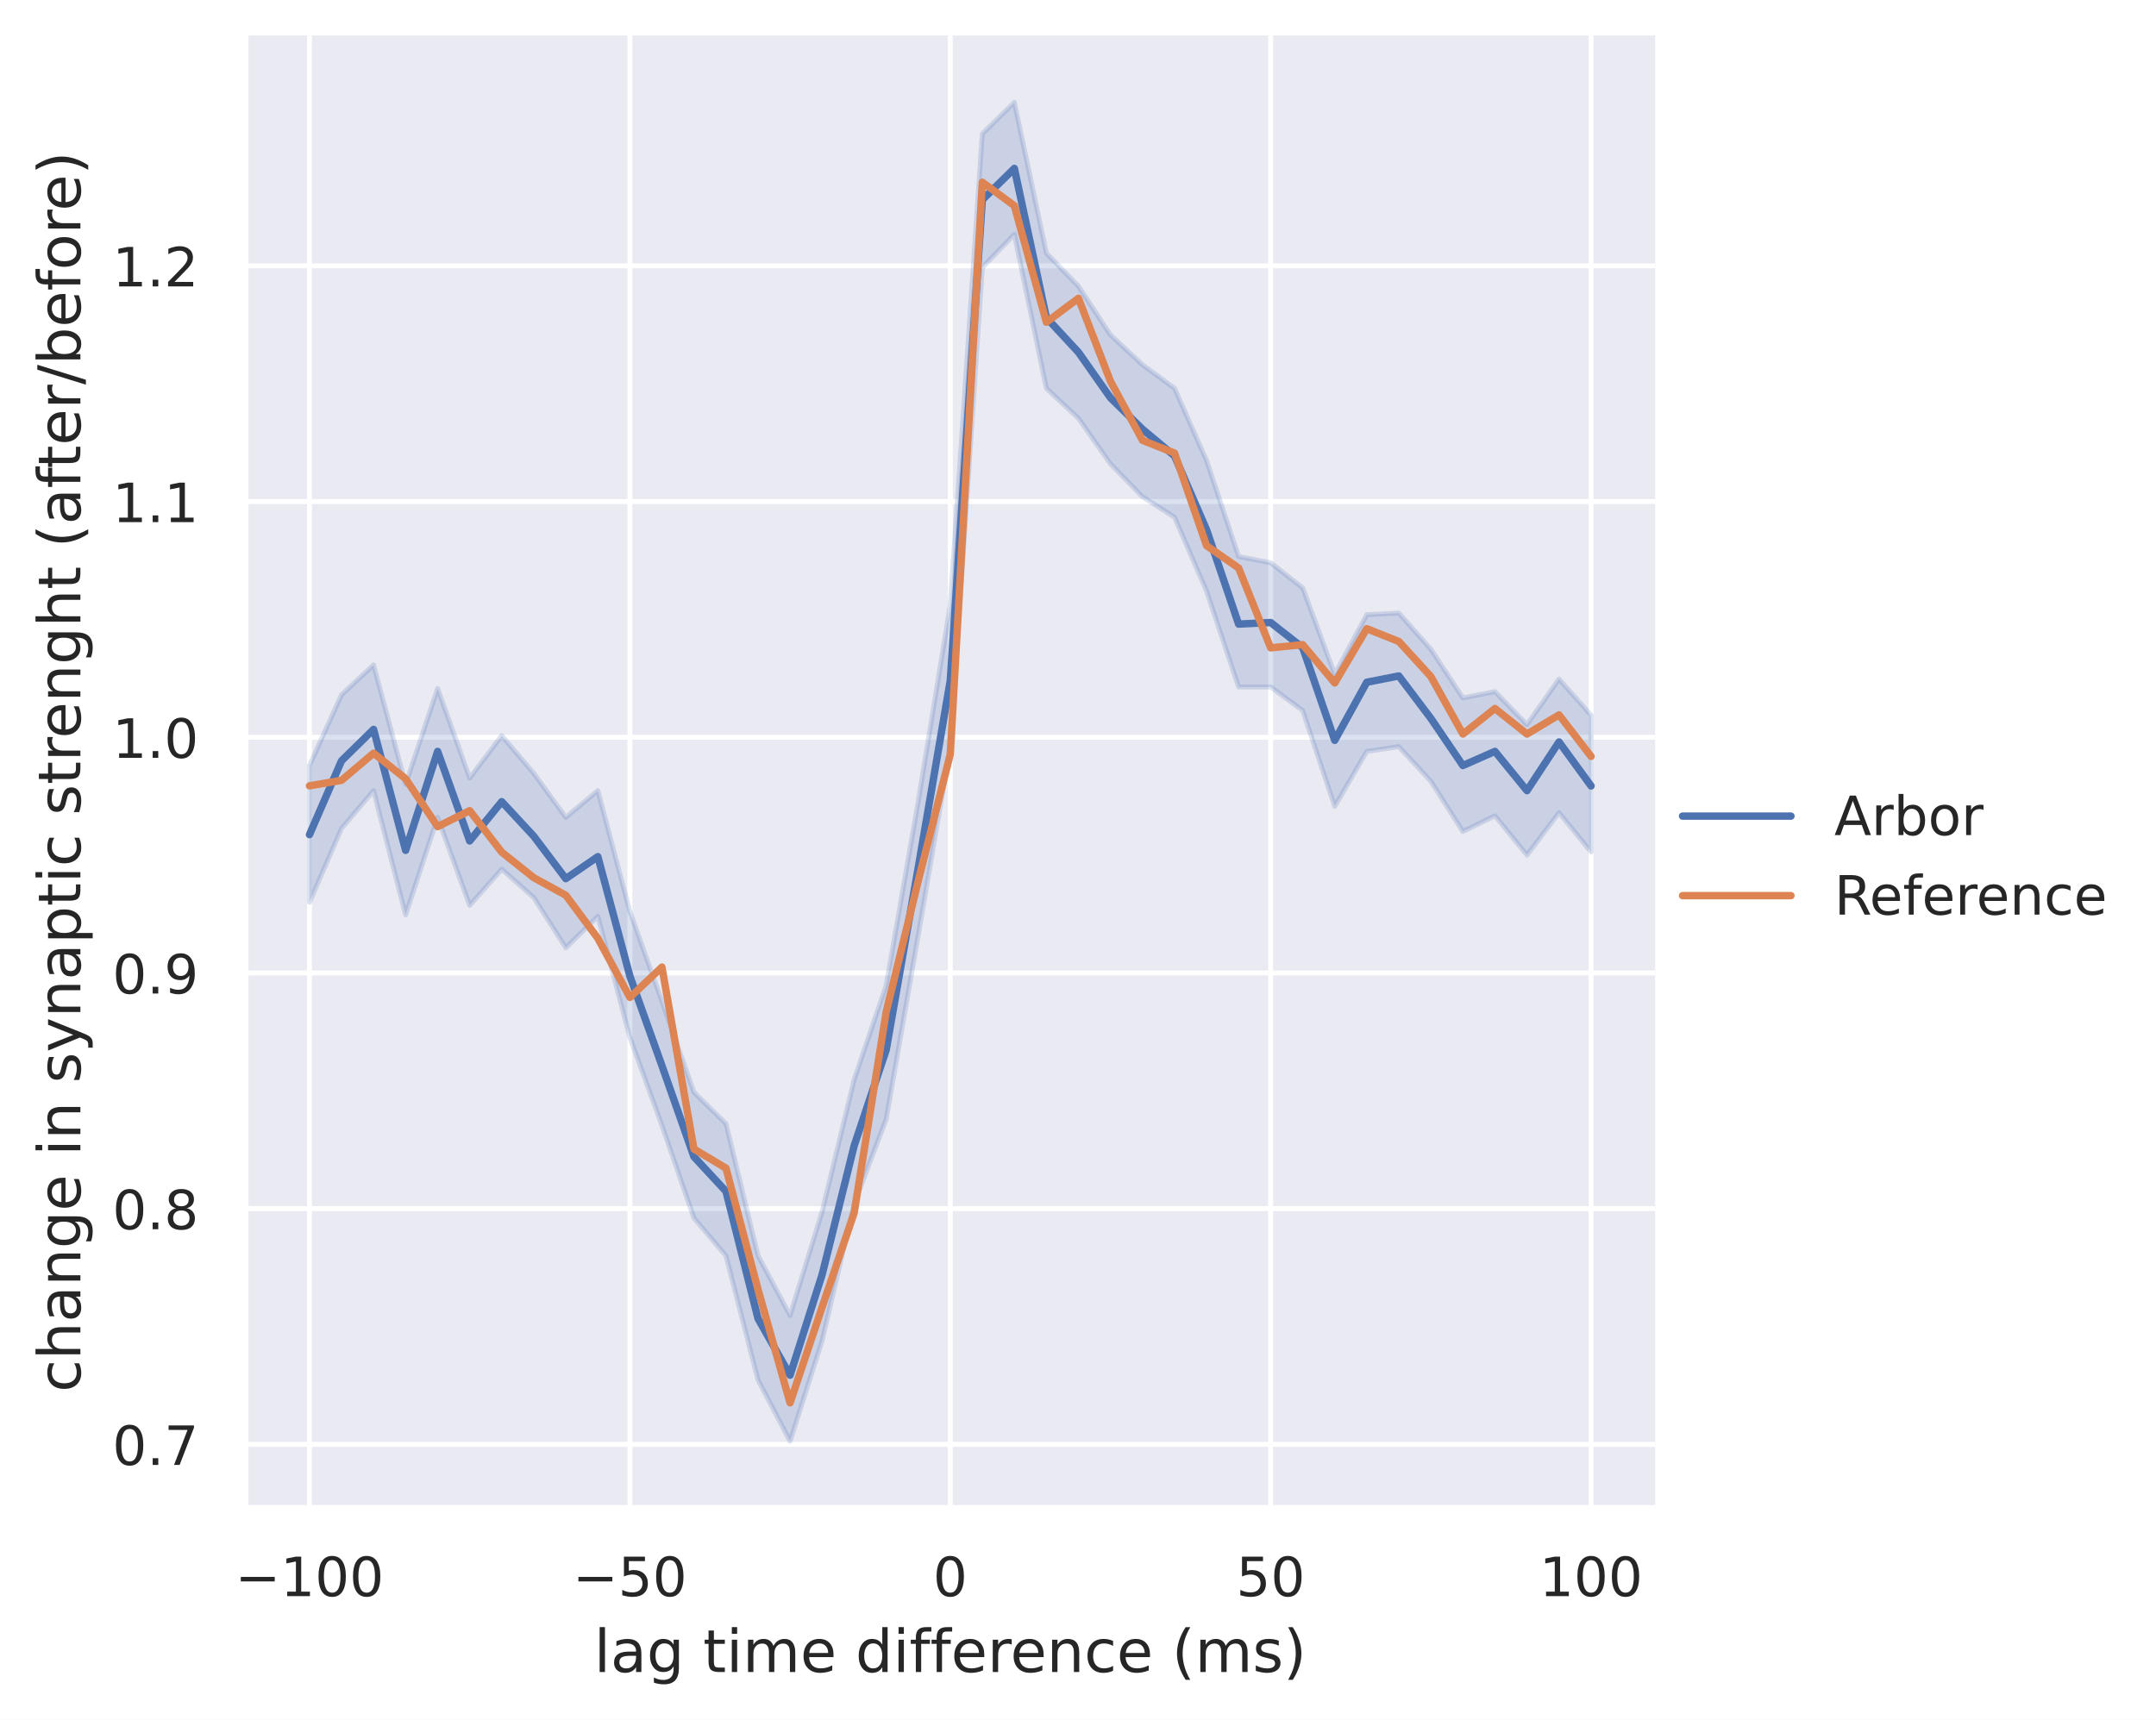
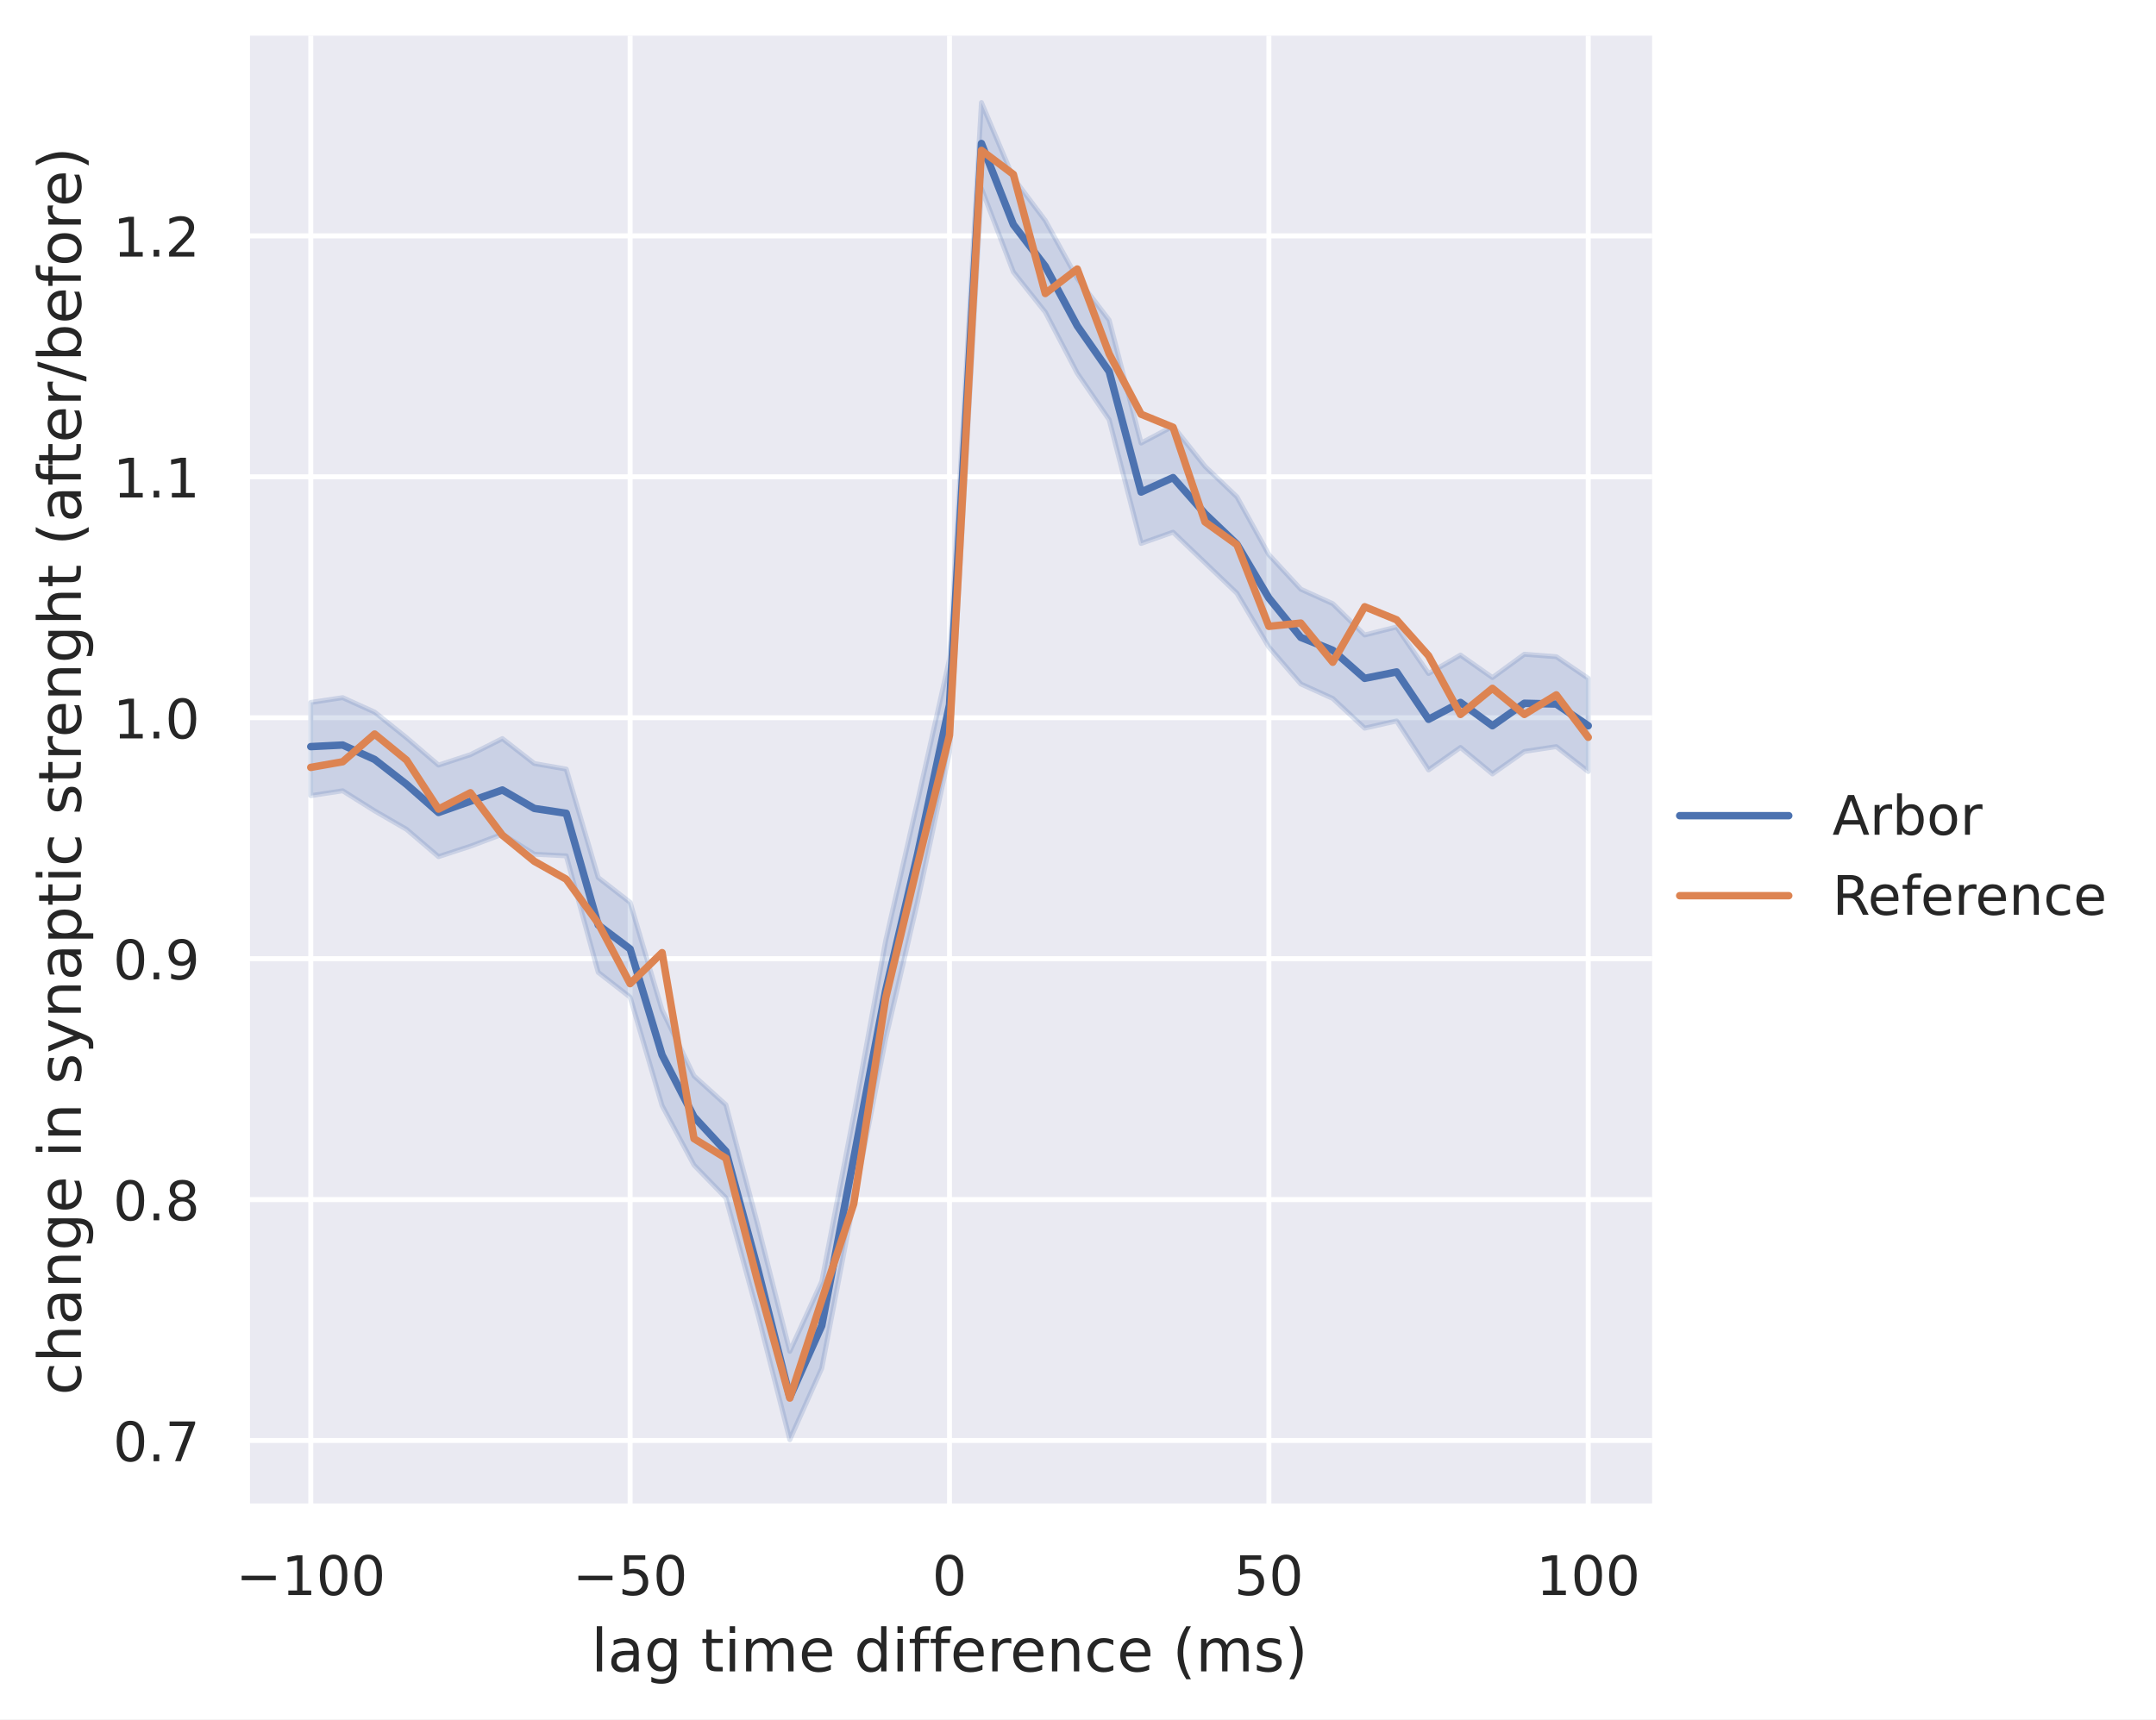
- <svg xmlns="http://www.w3.org/2000/svg" xmlns:xlink="http://www.w3.org/1999/xlink" width="437.573pt" height="349.14pt" viewBox="0 0 437.573 349.14" version="1.1">
+ <svg xmlns="http://www.w3.org/2000/svg" xmlns:xlink="http://www.w3.org/1999/xlink" width="434.954pt" height="346.98pt" viewBox="0 0 434.954 346.98" version="1.1">
  <defs>
    <style type="text/css">*{stroke-linejoin: round; stroke-linecap: butt}</style>
  </defs>
  <g id="figure_1">
    <g id="patch_1">
-       <path d="M 0 349.14  L 437.573 349.14  L 437.573 0  L 0 0  z " style="fill: #ffffff" />
+       <path d="M 0 346.98  L 434.954 346.98  L 434.954 0  L 0 0  z " style="fill: #ffffff" />
    </g>
    <g id="axes_1">
      <g id="patch_2">
-         <path d="M 49.807 306.18  L 335.919 306.18  L 335.919 7.2  L 49.807 7.2  z " style="fill: #eaeaf2" />
+         <path d="M 49.807 304.02  L 333.3 304.02  L 333.3 7.2  L 49.807 7.2  z " style="fill: #eaeaf2" />
      </g>
      <g id="matplotlib.axis_1">
        <g id="xtick_1">
          <g id="line2d_1">
-             <path d="M 62.812 306.18  L 62.812 7.2  " clip-path="url(#p13b5a097ea)" style="fill: none; stroke: #ffffff; stroke-linecap: round" />
+             <path d="M 62.693 304.02  L 62.693 7.2  " clip-path="url(#pbda4021e28)" style="fill: none; stroke: #ffffff; stroke-linecap: round" />
          </g>
          <g id="text_1">
-             <g style="fill: #262626" transform="translate(47.7053 324.0383) scale(0.11 -0.11)">
+             <g style="fill: #262626" transform="translate(47.58627 321.8783) scale(0.11 -0.11)">
              <defs>
                <path id="DejaVuSans-2212" d="M 678 2272  L 4684 2272  L 4684 1741  L 678 1741  L 678 2272  z " transform="scale(0.015625)" />
                <path id="DejaVuSans-31" d="M 794 531  L 1825 531  L 1825 4091  L 703 3866  L 703 4441  L 1819 4666  L 2450 4666  L 2450 531  L 3481 531  L 3481 0  L 794 0  L 794 531  z " transform="scale(0.015625)" />
                <path id="DejaVuSans-30" d="M 2034 4250  Q 1547 4250 1301 3770  Q 1056 3291 1056 2328  Q 1056 1369 1301 889  Q 1547 409 2034 409  Q 2525 409 2770 889  Q 3016 1369 3016 2328  Q 3016 3291 2770 3770  Q 2525 4250 2034 4250  z M 2034 4750  Q 2819 4750 3233 4129  Q 3647 3509 3647 2328  Q 3647 1150 3233 529  Q 2819 -91 2034 -91  Q 1250 -91 836 529  Q 422 1150 422 2328  Q 422 3509 836 4129  Q 1250 4750 2034 4750  z " transform="scale(0.015625)" />
              </defs>
              <use xlink:href="#DejaVuSans-2212" />
              <use xlink:href="#DejaVuSans-31" x="83.789" />
              <use xlink:href="#DejaVuSans-30" x="147.412" />
              <use xlink:href="#DejaVuSans-30" x="211.035" />
            </g>
          </g>
        </g>
        <g id="xtick_2">
          <g id="line2d_2">
-             <path d="M 127.838 306.18  L 127.838 7.2  " clip-path="url(#p13b5a097ea)" style="fill: none; stroke: #ffffff; stroke-linecap: round" />
+             <path d="M 127.123 304.02  L 127.123 7.2  " clip-path="url(#pbda4021e28)" style="fill: none; stroke: #ffffff; stroke-linecap: round" />
          </g>
          <g id="text_2">
-             <g style="fill: #262626" transform="translate(116.23 324.0383) scale(0.11 -0.11)">
+             <g style="fill: #262626" transform="translate(115.5158 321.8783) scale(0.11 -0.11)">
              <defs>
                <path id="DejaVuSans-35" d="M 691 4666  L 3169 4666  L 3169 4134  L 1269 4134  L 1269 2991  Q 1406 3038 1543 3061  Q 1681 3084 1819 3084  Q 2600 3084 3056 2656  Q 3513 2228 3513 1497  Q 3513 744 3044 326  Q 2575 -91 1722 -91  Q 1428 -91 1123 -41  Q 819 9 494 109  L 494 744  Q 775 591 1075 516  Q 1375 441 1709 441  Q 2250 441 2565 725  Q 2881 1009 2881 1497  Q 2881 1984 2565 2268  Q 2250 2553 1709 2553  Q 1456 2553 1204 2497  Q 953 2441 691 2322  L 691 4666  z " transform="scale(0.015625)" />
              </defs>
              <use xlink:href="#DejaVuSans-2212" />
              <use xlink:href="#DejaVuSans-35" x="83.789" />
              <use xlink:href="#DejaVuSans-30" x="147.412" />
            </g>
          </g>
        </g>
        <g id="xtick_3">
          <g id="line2d_3">
-             <path d="M 192.863 306.18  L 192.863 7.2  " clip-path="url(#p13b5a097ea)" style="fill: none; stroke: #ffffff; stroke-linecap: round" />
+             <path d="M 191.554 304.02  L 191.554 7.2  " clip-path="url(#pbda4021e28)" style="fill: none; stroke: #ffffff; stroke-linecap: round" />
          </g>
          <g id="text_3">
-             <g style="fill: #262626" transform="translate(189.3635 324.0383) scale(0.11 -0.11)">
+             <g style="fill: #262626" transform="translate(188.0542 321.8783) scale(0.11 -0.11)">
              <use xlink:href="#DejaVuSans-30" />
            </g>
          </g>
        </g>
        <g id="xtick_4">
          <g id="line2d_4">
-             <path d="M 257.888 306.18  L 257.888 7.2  " clip-path="url(#p13b5a097ea)" style="fill: none; stroke: #ffffff; stroke-linecap: round" />
+             <path d="M 255.984 304.02  L 255.984 7.2  " clip-path="url(#pbda4021e28)" style="fill: none; stroke: #ffffff; stroke-linecap: round" />
          </g>
          <g id="text_4">
-             <g style="fill: #262626" transform="translate(250.8894 324.0383) scale(0.11 -0.11)">
+             <g style="fill: #262626" transform="translate(248.985 321.8783) scale(0.11 -0.11)">
              <use xlink:href="#DejaVuSans-35" />
              <use xlink:href="#DejaVuSans-30" x="63.623" />
            </g>
          </g>
        </g>
        <g id="xtick_5">
          <g id="line2d_5">
-             <path d="M 322.913 306.18  L 322.913 7.2  " clip-path="url(#p13b5a097ea)" style="fill: none; stroke: #ffffff; stroke-linecap: round" />
+             <path d="M 320.414 304.02  L 320.414 7.2  " clip-path="url(#pbda4021e28)" style="fill: none; stroke: #ffffff; stroke-linecap: round" />
          </g>
          <g id="text_5">
-             <g style="fill: #262626" transform="translate(312.4154 324.0383) scale(0.11 -0.11)">
+             <g style="fill: #262626" transform="translate(309.9158 321.8783) scale(0.11 -0.11)">
              <use xlink:href="#DejaVuSans-31" />
              <use xlink:href="#DejaVuSans-30" x="63.623" />
              <use xlink:href="#DejaVuSans-30" x="127.246" />
            </g>
          </g>
        </g>
        <g id="text_6">
-           <g style="fill: #262626" transform="translate(120.5732 339.4441) scale(0.12 -0.12)">
+           <g style="fill: #262626" transform="translate(119.2639 337.2841) scale(0.12 -0.12)">
            <defs>
              <path id="DejaVuSans-6c" d="M 603 4863  L 1178 4863  L 1178 0  L 603 0  L 603 4863  z " transform="scale(0.015625)" />
              <path id="DejaVuSans-61" d="M 2194 1759  Q 1497 1759 1228 1600  Q 959 1441 959 1056  Q 959 750 1161 570  Q 1363 391 1709 391  Q 2188 391 2477 730  Q 2766 1069 2766 1631  L 2766 1759  L 2194 1759  z M 3341 1997  L 3341 0  L 2766 0  L 2766 531  Q 2569 213 2275 61  Q 1981 -91 1556 -91  Q 1019 -91 701 211  Q 384 513 384 1019  Q 384 1609 779 1909  Q 1175 2209 1959 2209  L 2766 2209  L 2766 2266  Q 2766 2663 2505 2880  Q 2244 3097 1772 3097  Q 1472 3097 1187 3025  Q 903 2953 641 2809  L 641 3341  Q 956 3463 1253 3523  Q 1550 3584 1831 3584  Q 2591 3584 2966 3190  Q 3341 2797 3341 1997  z " transform="scale(0.015625)" />
              <path id="DejaVuSans-67" d="M 2906 1791  Q 2906 2416 2648 2759  Q 2391 3103 1925 3103  Q 1463 3103 1205 2759  Q 947 2416 947 1791  Q 947 1169 1205 825  Q 1463 481 1925 481  Q 2391 481 2648 825  Q 2906 1169 2906 1791  z M 3481 434  Q 3481 -459 3084 -895  Q 2688 -1331 1869 -1331  Q 1566 -1331 1297 -1286  Q 1028 -1241 775 -1147  L 775 -588  Q 1028 -725 1275 -790  Q 1522 -856 1778 -856  Q 2344 -856 2625 -561  Q 2906 -266 2906 331  L 2906 616  Q 2728 306 2450 153  Q 2172 0 1784 0  Q 1141 0 747 490  Q 353 981 353 1791  Q 353 2603 747 3093  Q 1141 3584 1784 3584  Q 2172 3584 2450 3431  Q 2728 3278 2906 2969  L 2906 3500  L 3481 3500  L 3481 434  z " transform="scale(0.015625)" />
              <path id="DejaVuSans-20" transform="scale(0.015625)" />
              <path id="DejaVuSans-74" d="M 1172 4494  L 1172 3500  L 2356 3500  L 2356 3053  L 1172 3053  L 1172 1153  Q 1172 725 1289 603  Q 1406 481 1766 481  L 2356 481  L 2356 0  L 1766 0  Q 1100 0 847 248  Q 594 497 594 1153  L 594 3053  L 172 3053  L 172 3500  L 594 3500  L 594 4494  L 1172 4494  z " transform="scale(0.015625)" />
              <path id="DejaVuSans-69" d="M 603 3500  L 1178 3500  L 1178 0  L 603 0  L 603 3500  z M 603 4863  L 1178 4863  L 1178 4134  L 603 4134  L 603 4863  z " transform="scale(0.015625)" />
              <path id="DejaVuSans-6d" d="M 3328 2828  Q 3544 3216 3844 3400  Q 4144 3584 4550 3584  Q 5097 3584 5394 3201  Q 5691 2819 5691 2113  L 5691 0  L 5113 0  L 5113 2094  Q 5113 2597 4934 2840  Q 4756 3084 4391 3084  Q 3944 3084 3684 2787  Q 3425 2491 3425 1978  L 3425 0  L 2847 0  L 2847 2094  Q 2847 2600 2669 2842  Q 2491 3084 2119 3084  Q 1678 3084 1418 2786  Q 1159 2488 1159 1978  L 1159 0  L 581 0  L 581 3500  L 1159 3500  L 1159 2956  Q 1356 3278 1631 3431  Q 1906 3584 2284 3584  Q 2666 3584 2933 3390  Q 3200 3197 3328 2828  z " transform="scale(0.015625)" />
              <path id="DejaVuSans-65" d="M 3597 1894  L 3597 1613  L 953 1613  Q 991 1019 1311 708  Q 1631 397 2203 397  Q 2534 397 2845 478  Q 3156 559 3463 722  L 3463 178  Q 3153 47 2828 -22  Q 2503 -91 2169 -91  Q 1331 -91 842 396  Q 353 884 353 1716  Q 353 2575 817 3079  Q 1281 3584 2069 3584  Q 2775 3584 3186 3129  Q 3597 2675 3597 1894  z M 3022 2063  Q 3016 2534 2758 2815  Q 2500 3097 2075 3097  Q 1594 3097 1305 2825  Q 1016 2553 972 2059  L 3022 2063  z " transform="scale(0.015625)" />
              <path id="DejaVuSans-64" d="M 2906 2969  L 2906 4863  L 3481 4863  L 3481 0  L 2906 0  L 2906 525  Q 2725 213 2448 61  Q 2172 -91 1784 -91  Q 1150 -91 751 415  Q 353 922 353 1747  Q 353 2572 751 3078  Q 1150 3584 1784 3584  Q 2172 3584 2448 3432  Q 2725 3281 2906 2969  z M 947 1747  Q 947 1113 1208 752  Q 1469 391 1925 391  Q 2381 391 2643 752  Q 2906 1113 2906 1747  Q 2906 2381 2643 2742  Q 2381 3103 1925 3103  Q 1469 3103 1208 2742  Q 947 2381 947 1747  z " transform="scale(0.015625)" />
              <path id="DejaVuSans-66" d="M 2375 4863  L 2375 4384  L 1825 4384  Q 1516 4384 1395 4259  Q 1275 4134 1275 3809  L 1275 3500  L 2222 3500  L 2222 3053  L 1275 3053  L 1275 0  L 697 0  L 697 3053  L 147 3053  L 147 3500  L 697 3500  L 697 3744  Q 697 4328 969 4595  Q 1241 4863 1831 4863  L 2375 4863  z " transform="scale(0.015625)" />
              <path id="DejaVuSans-72" d="M 2631 2963  Q 2534 3019 2420 3045  Q 2306 3072 2169 3072  Q 1681 3072 1420 2755  Q 1159 2438 1159 1844  L 1159 0  L 581 0  L 581 3500  L 1159 3500  L 1159 2956  Q 1341 3275 1631 3429  Q 1922 3584 2338 3584  Q 2397 3584 2469 3576  Q 2541 3569 2628 3553  L 2631 2963  z " transform="scale(0.015625)" />
              <path id="DejaVuSans-6e" d="M 3513 2113  L 3513 0  L 2938 0  L 2938 2094  Q 2938 2591 2744 2837  Q 2550 3084 2163 3084  Q 1697 3084 1428 2787  Q 1159 2491 1159 1978  L 1159 0  L 581 0  L 581 3500  L 1159 3500  L 1159 2956  Q 1366 3272 1645 3428  Q 1925 3584 2291 3584  Q 2894 3584 3203 3211  Q 3513 2838 3513 2113  z " transform="scale(0.015625)" />
              <path id="DejaVuSans-63" d="M 3122 3366  L 3122 2828  Q 2878 2963 2633 3030  Q 2388 3097 2138 3097  Q 1578 3097 1268 2742  Q 959 2388 959 1747  Q 959 1106 1268 751  Q 1578 397 2138 397  Q 2388 397 2633 464  Q 2878 531 3122 666  L 3122 134  Q 2881 22 2623 -34  Q 2366 -91 2075 -91  Q 1284 -91 818 406  Q 353 903 353 1747  Q 353 2603 823 3093  Q 1294 3584 2113 3584  Q 2378 3584 2631 3529  Q 2884 3475 3122 3366  z " transform="scale(0.015625)" />
              <path id="DejaVuSans-28" d="M 1984 4856  Q 1566 4138 1362 3434  Q 1159 2731 1159 2009  Q 1159 1288 1364 580  Q 1569 -128 1984 -844  L 1484 -844  Q 1016 -109 783 600  Q 550 1309 550 2009  Q 550 2706 781 3412  Q 1013 4119 1484 4856  L 1984 4856  z " transform="scale(0.015625)" />
              <path id="DejaVuSans-73" d="M 2834 3397  L 2834 2853  Q 2591 2978 2328 3040  Q 2066 3103 1784 3103  Q 1356 3103 1142 2972  Q 928 2841 928 2578  Q 928 2378 1081 2264  Q 1234 2150 1697 2047  L 1894 2003  Q 2506 1872 2764 1633  Q 3022 1394 3022 966  Q 3022 478 2636 193  Q 2250 -91 1575 -91  Q 1294 -91 989 -36  Q 684 19 347 128  L 347 722  Q 666 556 975 473  Q 1284 391 1588 391  Q 1994 391 2212 530  Q 2431 669 2431 922  Q 2431 1156 2273 1281  Q 2116 1406 1581 1522  L 1381 1569  Q 847 1681 609 1914  Q 372 2147 372 2553  Q 372 3047 722 3315  Q 1072 3584 1716 3584  Q 2034 3584 2315 3537  Q 2597 3491 2834 3397  z " transform="scale(0.015625)" />
              <path id="DejaVuSans-29" d="M 513 4856  L 1013 4856  Q 1481 4119 1714 3412  Q 1947 2706 1947 2009  Q 1947 1309 1714 600  Q 1481 -109 1013 -844  L 513 -844  Q 928 -128 1133 580  Q 1338 1288 1338 2009  Q 1338 2731 1133 3434  Q 928 4138 513 4856  z " transform="scale(0.015625)" />
            </defs>
            <use xlink:href="#DejaVuSans-6c" />
            <use xlink:href="#DejaVuSans-61" x="27.783" />
            <use xlink:href="#DejaVuSans-67" x="89.062" />
            <use xlink:href="#DejaVuSans-20" x="152.539" />
            <use xlink:href="#DejaVuSans-74" x="184.326" />
            <use xlink:href="#DejaVuSans-69" x="223.535" />
            <use xlink:href="#DejaVuSans-6d" x="251.318" />
            <use xlink:href="#DejaVuSans-65" x="348.73" />
            <use xlink:href="#DejaVuSans-20" x="410.254" />
            <use xlink:href="#DejaVuSans-64" x="442.041" />
            <use xlink:href="#DejaVuSans-69" x="505.518" />
            <use xlink:href="#DejaVuSans-66" x="533.301" />
            <use xlink:href="#DejaVuSans-66" x="568.506" />
            <use xlink:href="#DejaVuSans-65" x="603.711" />
            <use xlink:href="#DejaVuSans-72" x="665.234" />
            <use xlink:href="#DejaVuSans-65" x="704.098" />
            <use xlink:href="#DejaVuSans-6e" x="765.621" />
            <use xlink:href="#DejaVuSans-63" x="829" />
            <use xlink:href="#DejaVuSans-65" x="883.98" />
            <use xlink:href="#DejaVuSans-20" x="945.504" />
            <use xlink:href="#DejaVuSans-28" x="977.291" />
            <use xlink:href="#DejaVuSans-6d" x="1016.305" />
            <use xlink:href="#DejaVuSans-73" x="1113.717" />
            <use xlink:href="#DejaVuSans-29" x="1165.816" />
          </g>
        </g>
      </g>
      <g id="matplotlib.axis_2">
        <g id="ytick_1">
          <g id="line2d_6">
-             <path d="M 49.807 293.22  L 335.919 293.22  " clip-path="url(#p13b5a097ea)" style="fill: none; stroke: #ffffff; stroke-linecap: round" />
+             <path d="M 49.807 290.69  L 333.3 290.69  " clip-path="url(#pbda4021e28)" style="fill: none; stroke: #ffffff; stroke-linecap: round" />
          </g>
          <g id="text_7">
-             <g style="fill: #262626" transform="translate(22.81375 297.3992) scale(0.11 -0.11)">
+             <g style="fill: #262626" transform="translate(22.81375 294.8694) scale(0.11 -0.11)">
              <defs>
                <path id="DejaVuSans-2e" d="M 684 794  L 1344 794  L 1344 0  L 684 0  L 684 794  z " transform="scale(0.015625)" />
                <path id="DejaVuSans-37" d="M 525 4666  L 3525 4666  L 3525 4397  L 1831 0  L 1172 0  L 2766 4134  L 525 4134  L 525 4666  z " transform="scale(0.015625)" />
              </defs>
              <use xlink:href="#DejaVuSans-30" />
              <use xlink:href="#DejaVuSans-2e" x="63.623" />
              <use xlink:href="#DejaVuSans-37" x="95.41" />
            </g>
          </g>
        </g>
        <g id="ytick_2">
          <g id="line2d_7">
-             <path d="M 49.807 245.369  L 335.919 245.369  " clip-path="url(#p13b5a097ea)" style="fill: none; stroke: #ffffff; stroke-linecap: round" />
+             <path d="M 49.807 242.071  L 333.3 242.071  " clip-path="url(#pbda4021e28)" style="fill: none; stroke: #ffffff; stroke-linecap: round" />
          </g>
          <g id="text_8">
-             <g style="fill: #262626" transform="translate(22.81375 249.5485) scale(0.11 -0.11)">
+             <g style="fill: #262626" transform="translate(22.81375 246.2502) scale(0.11 -0.11)">
              <defs>
                <path id="DejaVuSans-38" d="M 2034 2216  Q 1584 2216 1326 1975  Q 1069 1734 1069 1313  Q 1069 891 1326 650  Q 1584 409 2034 409  Q 2484 409 2743 651  Q 3003 894 3003 1313  Q 3003 1734 2745 1975  Q 2488 2216 2034 2216  z M 1403 2484  Q 997 2584 770 2862  Q 544 3141 544 3541  Q 544 4100 942 4425  Q 1341 4750 2034 4750  Q 2731 4750 3128 4425  Q 3525 4100 3525 3541  Q 3525 3141 3298 2862  Q 3072 2584 2669 2484  Q 3125 2378 3379 2068  Q 3634 1759 3634 1313  Q 3634 634 3220 271  Q 2806 -91 2034 -91  Q 1263 -91 848 271  Q 434 634 434 1313  Q 434 1759 690 2068  Q 947 2378 1403 2484  z M 1172 3481  Q 1172 3119 1398 2916  Q 1625 2713 2034 2713  Q 2441 2713 2670 2916  Q 2900 3119 2900 3481  Q 2900 3844 2670 4047  Q 2441 4250 2034 4250  Q 1625 4250 1398 4047  Q 1172 3844 1172 3481  z " transform="scale(0.015625)" />
              </defs>
              <use xlink:href="#DejaVuSans-30" />
              <use xlink:href="#DejaVuSans-2e" x="63.623" />
              <use xlink:href="#DejaVuSans-38" x="95.41" />
            </g>
          </g>
        </g>
        <g id="ytick_3">
          <g id="line2d_8">
-             <path d="M 49.807 197.519  L 335.919 197.519  " clip-path="url(#p13b5a097ea)" style="fill: none; stroke: #ffffff; stroke-linecap: round" />
+             <path d="M 49.807 193.452  L 333.3 193.452  " clip-path="url(#pbda4021e28)" style="fill: none; stroke: #ffffff; stroke-linecap: round" />
          </g>
          <g id="text_9">
-             <g style="fill: #262626" transform="translate(22.81375 201.6978) scale(0.11 -0.11)">
+             <g style="fill: #262626" transform="translate(22.81375 197.6311) scale(0.11 -0.11)">
              <defs>
                <path id="DejaVuSans-39" d="M 703 97  L 703 672  Q 941 559 1184 500  Q 1428 441 1663 441  Q 2288 441 2617 861  Q 2947 1281 2994 2138  Q 2813 1869 2534 1725  Q 2256 1581 1919 1581  Q 1219 1581 811 2004  Q 403 2428 403 3163  Q 403 3881 828 4315  Q 1253 4750 1959 4750  Q 2769 4750 3195 4129  Q 3622 3509 3622 2328  Q 3622 1225 3098 567  Q 2575 -91 1691 -91  Q 1453 -91 1209 -44  Q 966 3 703 97  z M 1959 2075  Q 2384 2075 2632 2365  Q 2881 2656 2881 3163  Q 2881 3666 2632 3958  Q 2384 4250 1959 4250  Q 1534 4250 1286 3958  Q 1038 3666 1038 3163  Q 1038 2656 1286 2365  Q 1534 2075 1959 2075  z " transform="scale(0.015625)" />
              </defs>
              <use xlink:href="#DejaVuSans-30" />
              <use xlink:href="#DejaVuSans-2e" x="63.623" />
              <use xlink:href="#DejaVuSans-39" x="95.41" />
            </g>
          </g>
        </g>
        <g id="ytick_4">
          <g id="line2d_9">
-             <path d="M 49.807 149.668  L 335.919 149.668  " clip-path="url(#p13b5a097ea)" style="fill: none; stroke: #ffffff; stroke-linecap: round" />
+             <path d="M 49.807 144.833  L 333.3 144.833  " clip-path="url(#pbda4021e28)" style="fill: none; stroke: #ffffff; stroke-linecap: round" />
          </g>
          <g id="text_10">
-             <g style="fill: #262626" transform="translate(22.81375 153.847) scale(0.11 -0.11)">
+             <g style="fill: #262626" transform="translate(22.81375 149.0119) scale(0.11 -0.11)">
              <use xlink:href="#DejaVuSans-31" />
              <use xlink:href="#DejaVuSans-2e" x="63.623" />
              <use xlink:href="#DejaVuSans-30" x="95.41" />
            </g>
          </g>
        </g>
        <g id="ytick_5">
          <g id="line2d_10">
-             <path d="M 49.807 101.817  L 335.919 101.817  " clip-path="url(#p13b5a097ea)" style="fill: none; stroke: #ffffff; stroke-linecap: round" />
+             <path d="M 49.807 96.214  L 333.3 96.214  " clip-path="url(#pbda4021e28)" style="fill: none; stroke: #ffffff; stroke-linecap: round" />
          </g>
          <g id="text_11">
-             <g style="fill: #262626" transform="translate(22.81375 105.9963) scale(0.11 -0.11)">
+             <g style="fill: #262626" transform="translate(22.81375 100.3927) scale(0.11 -0.11)">
              <use xlink:href="#DejaVuSans-31" />
              <use xlink:href="#DejaVuSans-2e" x="63.623" />
              <use xlink:href="#DejaVuSans-31" x="95.41" />
            </g>
          </g>
        </g>
        <g id="ytick_6">
          <g id="line2d_11">
-             <path d="M 49.807 53.966  L 335.919 53.966  " clip-path="url(#p13b5a097ea)" style="fill: none; stroke: #ffffff; stroke-linecap: round" />
+             <path d="M 49.807 47.594  L 333.3 47.594  " clip-path="url(#pbda4021e28)" style="fill: none; stroke: #ffffff; stroke-linecap: round" />
          </g>
          <g id="text_12">
-             <g style="fill: #262626" transform="translate(22.81375 58.14563) scale(0.11 -0.11)">
+             <g style="fill: #262626" transform="translate(22.81375 51.77356) scale(0.11 -0.11)">
              <defs>
                <path id="DejaVuSans-32" d="M 1228 531  L 3431 531  L 3431 0  L 469 0  L 469 531  Q 828 903 1448 1529  Q 2069 2156 2228 2338  Q 2531 2678 2651 2914  Q 2772 3150 2772 3378  Q 2772 3750 2511 3984  Q 2250 4219 1831 4219  Q 1534 4219 1204 4116  Q 875 4013 500 3803  L 500 4441  Q 881 4594 1212 4672  Q 1544 4750 1819 4750  Q 2544 4750 2975 4387  Q 3406 4025 3406 3419  Q 3406 3131 3298 2873  Q 3191 2616 2906 2266  Q 2828 2175 2409 1742  Q 1991 1309 1228 531  z " transform="scale(0.015625)" />
              </defs>
              <use xlink:href="#DejaVuSans-31" />
              <use xlink:href="#DejaVuSans-2e" x="63.623" />
              <use xlink:href="#DejaVuSans-32" x="95.41" />
            </g>
          </g>
        </g>
        <g id="text_13">
-           <g style="fill: #262626" transform="translate(16.31812 282.6253) rotate(-90) scale(0.12 -0.12)">
+           <g style="fill: #262626" transform="translate(16.31812 281.5453) rotate(-90) scale(0.12 -0.12)">
            <defs>
              <path id="DejaVuSans-68" d="M 3513 2113  L 3513 0  L 2938 0  L 2938 2094  Q 2938 2591 2744 2837  Q 2550 3084 2163 3084  Q 1697 3084 1428 2787  Q 1159 2491 1159 1978  L 1159 0  L 581 0  L 581 4863  L 1159 4863  L 1159 2956  Q 1366 3272 1645 3428  Q 1925 3584 2291 3584  Q 2894 3584 3203 3211  Q 3513 2838 3513 2113  z " transform="scale(0.015625)" />
              <path id="DejaVuSans-79" d="M 2059 -325  Q 1816 -950 1584 -1140  Q 1353 -1331 966 -1331  L 506 -1331  L 506 -850  L 844 -850  Q 1081 -850 1212 -737  Q 1344 -625 1503 -206  L 1606 56  L 191 3500  L 800 3500  L 1894 763  L 2988 3500  L 3597 3500  L 2059 -325  z " transform="scale(0.015625)" />
              <path id="DejaVuSans-70" d="M 1159 525  L 1159 -1331  L 581 -1331  L 581 3500  L 1159 3500  L 1159 2969  Q 1341 3281 1617 3432  Q 1894 3584 2278 3584  Q 2916 3584 3314 3078  Q 3713 2572 3713 1747  Q 3713 922 3314 415  Q 2916 -91 2278 -91  Q 1894 -91 1617 61  Q 1341 213 1159 525  z M 3116 1747  Q 3116 2381 2855 2742  Q 2594 3103 2138 3103  Q 1681 3103 1420 2742  Q 1159 2381 1159 1747  Q 1159 1113 1420 752  Q 1681 391 2138 391  Q 2594 391 2855 752  Q 3116 1113 3116 1747  z " transform="scale(0.015625)" />
              <path id="DejaVuSans-2f" d="M 1625 4666  L 2156 4666  L 531 -594  L 0 -594  L 1625 4666  z " transform="scale(0.015625)" />
              <path id="DejaVuSans-62" d="M 3116 1747  Q 3116 2381 2855 2742  Q 2594 3103 2138 3103  Q 1681 3103 1420 2742  Q 1159 2381 1159 1747  Q 1159 1113 1420 752  Q 1681 391 2138 391  Q 2594 391 2855 752  Q 3116 1113 3116 1747  z M 1159 2969  Q 1341 3281 1617 3432  Q 1894 3584 2278 3584  Q 2916 3584 3314 3078  Q 3713 2572 3713 1747  Q 3713 922 3314 415  Q 2916 -91 2278 -91  Q 1894 -91 1617 61  Q 1341 213 1159 525  L 1159 0  L 581 0  L 581 4863  L 1159 4863  L 1159 2969  z " transform="scale(0.015625)" />
              <path id="DejaVuSans-6f" d="M 1959 3097  Q 1497 3097 1228 2736  Q 959 2375 959 1747  Q 959 1119 1226 758  Q 1494 397 1959 397  Q 2419 397 2687 759  Q 2956 1122 2956 1747  Q 2956 2369 2687 2733  Q 2419 3097 1959 3097  z M 1959 3584  Q 2709 3584 3137 3096  Q 3566 2609 3566 1747  Q 3566 888 3137 398  Q 2709 -91 1959 -91  Q 1206 -91 779 398  Q 353 888 353 1747  Q 353 2609 779 3096  Q 1206 3584 1959 3584  z " transform="scale(0.015625)" />
            </defs>
            <use xlink:href="#DejaVuSans-63" />
            <use xlink:href="#DejaVuSans-68" x="54.98" />
            <use xlink:href="#DejaVuSans-61" x="118.359" />
            <use xlink:href="#DejaVuSans-6e" x="179.639" />
            <use xlink:href="#DejaVuSans-67" x="243.018" />
            <use xlink:href="#DejaVuSans-65" x="306.494" />
            <use xlink:href="#DejaVuSans-20" x="368.018" />
            <use xlink:href="#DejaVuSans-69" x="399.805" />
            <use xlink:href="#DejaVuSans-6e" x="427.588" />
            <use xlink:href="#DejaVuSans-20" x="490.967" />
            <use xlink:href="#DejaVuSans-73" x="522.754" />
            <use xlink:href="#DejaVuSans-79" x="574.854" />
            <use xlink:href="#DejaVuSans-6e" x="634.033" />
            <use xlink:href="#DejaVuSans-61" x="697.412" />
            <use xlink:href="#DejaVuSans-70" x="758.691" />
            <use xlink:href="#DejaVuSans-74" x="822.168" />
            <use xlink:href="#DejaVuSans-69" x="861.377" />
            <use xlink:href="#DejaVuSans-63" x="889.16" />
            <use xlink:href="#DejaVuSans-20" x="944.141" />
            <use xlink:href="#DejaVuSans-73" x="975.928" />
            <use xlink:href="#DejaVuSans-74" x="1028.027" />
            <use xlink:href="#DejaVuSans-72" x="1067.236" />
            <use xlink:href="#DejaVuSans-65" x="1106.1" />
            <use xlink:href="#DejaVuSans-6e" x="1167.623" />
            <use xlink:href="#DejaVuSans-67" x="1231.002" />
            <use xlink:href="#DejaVuSans-68" x="1294.479" />
            <use xlink:href="#DejaVuSans-74" x="1357.857" />
            <use xlink:href="#DejaVuSans-20" x="1397.066" />
            <use xlink:href="#DejaVuSans-28" x="1428.854" />
            <use xlink:href="#DejaVuSans-61" x="1467.867" />
            <use xlink:href="#DejaVuSans-66" x="1529.146" />
            <use xlink:href="#DejaVuSans-74" x="1562.602" />
            <use xlink:href="#DejaVuSans-65" x="1601.811" />
            <use xlink:href="#DejaVuSans-72" x="1663.334" />
            <use xlink:href="#DejaVuSans-2f" x="1704.447" />
            <use xlink:href="#DejaVuSans-62" x="1738.139" />
            <use xlink:href="#DejaVuSans-65" x="1801.615" />
            <use xlink:href="#DejaVuSans-66" x="1863.139" />
            <use xlink:href="#DejaVuSans-6f" x="1898.344" />
            <use xlink:href="#DejaVuSans-72" x="1959.525" />
            <use xlink:href="#DejaVuSans-65" x="1998.389" />
            <use xlink:href="#DejaVuSans-29" x="2059.912" />
          </g>
        </g>
      </g>
      <g id="PolyCollection_1">
        <defs>
-           <path id="mb732c4fea9" d="M 62.812 -193.73  L 62.812 -165.968  L 69.315 -180.962  L 75.817 -188.626  L 82.32 -163.424  L 88.822 -183.203  L 95.325 -165.338  L 101.827 -172.675  L 108.33 -166.933  L 114.832 -156.725  L 121.335 -163.097  L 127.838 -138.534  L 134.34 -120.67  L 140.843 -101.856  L 147.345 -94.2  L 153.848 -68.991  L 160.35 -56.55  L 166.853 -76.974  L 173.355 -104.719  L 179.858 -121.954  L 186.36 -159.277  L 192.863 -197.239  L 199.365 -294.854  L 205.868 -301.553  L 212.37 -270.291  L 218.873 -264.222  L 225.376 -254.979  L 231.878 -248.28  L 238.381 -244.132  L 244.883 -229.139  L 251.386 -209.672  L 257.888 -209.68  L 264.391 -204.887  L 270.893 -185.428  L 277.396 -196.601  L 283.898 -197.558  L 290.401 -190.54  L 296.903 -180.331  L 303.406 -183.522  L 309.908 -175.546  L 316.411 -184.152  L 322.913 -176.184  L 322.913 -203.946  L 322.913 -203.946  L 316.411 -211.275  L 309.908 -202.024  L 303.406 -208.731  L 296.903 -207.455  L 290.401 -217.336  L 283.898 -224.673  L 277.396 -224.354  L 270.893 -212.232  L 264.391 -229.785  L 257.888 -234.881  L 251.386 -236.165  L 244.883 -255.617  L 238.381 -270.299  L 231.878 -275.076  L 225.376 -281.137  L 218.873 -291.034  L 212.37 -297.733  L 205.868 -328.35  L 199.365 -321.978  L 192.863 -226.268  L 186.36 -186.393  L 179.858 -149.069  L 173.355 -129.937  L 166.853 -103.14  L 160.35 -82.078  L 153.848 -94.2  L 147.345 -120.997  L 140.843 -127.377  L 134.34 -145.879  L 127.838 -164.07  L 121.335 -188.634  L 114.832 -183.203  L 108.33 -192.135  L 101.827 -199.791  L 95.325 -191.186  L 88.822 -209.361  L 82.32 -189.91  L 75.817 -214.154  L 69.315 -208.085  L 62.812 -193.73  z " style="stroke: #4c72b0; stroke-opacity: 0.2" />
+           <path id="me45bea305e" d="M 62.693 -205.226  L 62.693 -186.419  L 69.136 -187.399  L 75.579 -183.348  L 82.022 -179.616  L 88.465 -174.11  L 94.908 -176.213  L 101.351 -178.644  L 107.794 -174.596  L 114.237 -174.268  L 120.68 -150.769  L 127.123 -145.749  L 133.566 -123.87  L 140.009 -111.873  L 146.452 -105.229  L 152.895 -81.733  L 159.338 -56.452  L 165.782 -70.871  L 172.225 -104.418  L 178.668 -137.321  L 185.111 -165.034  L 191.554 -195.174  L 197.997 -308.943  L 204.44 -292.092  L 210.883 -283.989  L 217.326 -271.672  L 223.769 -262.273  L 230.212 -237.315  L 236.655 -239.584  L 243.098 -233.425  L 249.541 -227.263  L 255.984 -216.409  L 262.427 -208.954  L 268.87 -206.036  L 275.313 -200.036  L 281.756 -201.491  L 288.199 -191.613  L 294.642 -196.147  L 301.085 -190.802  L 307.528 -195.336  L 313.971 -196.313  L 320.414 -191.289  L 320.414 -210.092  L 320.414 -210.092  L 313.971 -214.464  L 307.528 -214.954  L 301.085 -210.25  L 294.642 -214.788  L 288.199 -211.065  L 281.756 -220.46  L 275.313 -218.84  L 268.87 -225.16  L 262.427 -228.081  L 255.984 -235.046  L 249.541 -246.715  L 243.098 -252.873  L 236.655 -260.976  L 230.212 -257.573  L 223.769 -282.373  L 217.326 -290.8  L 210.883 -302.469  L 204.44 -311.054  L 197.997 -326.288  L 191.554 -213.978  L 185.111 -185.292  L 178.668 -157.097  L 172.225 -121.933  L 165.782 -88.382  L 159.338 -74.279  L 152.895 -99.723  L 146.452 -124.032  L 140.009 -129.866  L 133.566 -143.156  L 127.123 -164.876  L 120.68 -169.896  L 114.237 -191.775  L 107.794 -192.909  L 101.351 -197.933  L 94.908 -194.696  L 88.465 -192.585  L 82.022 -198.103  L 75.579 -203.281  L 69.136 -206.199  L 62.693 -205.226  z " style="stroke: #4c72b0; stroke-opacity: 0.2" />
        </defs>
-         <g clip-path="url(#p13b5a097ea)">
-           <use xlink:href="#mb732c4fea9" x="0" y="349.14" style="fill: #4c72b0; fill-opacity: 0.2; stroke: #4c72b0; stroke-opacity: 0.2" />
+         <g clip-path="url(#pbda4021e28)">
+           <use xlink:href="#me45bea305e" x="0" y="346.98" style="fill: #4c72b0; fill-opacity: 0.2; stroke: #4c72b0; stroke-opacity: 0.2" />
        </g>
      </g>
      <g id="PolyCollection_2" />
      <g id="line2d_12">
-         <path d="M 62.812 169.446  L 69.315 154.453  L 75.817 148.073  L 82.32 172.636  L 88.822 152.539  L 95.325 170.722  L 101.827 162.747  L 108.33 169.765  L 114.832 178.378  L 121.335 173.912  L 127.838 198.157  L 134.34 216.34  L 140.843 234.842  L 147.345 241.86  L 153.848 267.7  L 160.35 279.184  L 166.853 258.768  L 173.355 232.609  L 179.858 213.15  L 186.36 176.145  L 192.863 138.184  L 199.365 40.568  L 205.868 34.188  L 212.37 64.494  L 218.873 71.512  L 225.376 80.763  L 231.878 87.143  L 238.381 92.566  L 244.883 107.559  L 251.386 126.7  L 257.888 126.381  L 264.391 131.485  L 270.893 150.306  L 277.396 138.503  L 283.898 137.227  L 290.401 145.84  L 296.903 155.41  L 303.406 152.539  L 309.908 160.514  L 316.411 150.625  L 322.913 159.557  " clip-path="url(#p13b5a097ea)" style="fill: none; stroke: #4c72b0; stroke-width: 1.5; stroke-linecap: round" />
+         <path d="M 62.693 150.667  L 69.136 150.343  L 75.579 153.26  L 82.022 158.284  L 88.465 163.956  L 94.908 161.687  L 101.351 159.419  L 107.794 163.146  L 114.237 164.118  L 120.68 186.645  L 127.123 191.507  L 133.566 212.9  L 140.009 225.379  L 146.452 232.347  L 152.895 256.171  L 159.338 281.939  L 165.782 267.515  L 172.225 233.806  L 178.668 199.934  L 185.111 172.384  L 191.554 142.24  L 197.997 28.957  L 204.44 45.326  L 210.883 53.753  L 217.326 65.746  L 223.769 74.983  L 230.212 99.293  L 236.655 96.376  L 243.098 103.669  L 249.541 109.827  L 255.984 120.685  L 262.427 128.626  L 268.87 131.219  L 275.313 136.892  L 281.756 135.595  L 288.199 145.157  L 294.642 141.754  L 301.085 146.453  L 307.528 141.916  L 313.971 142.078  L 320.414 146.453  " clip-path="url(#pbda4021e28)" style="fill: none; stroke: #4c72b0; stroke-width: 1.5; stroke-linecap: round" />
      </g>
      <g id="line2d_13">
-         <path d="M 62.812 159.534  L 69.315 158.417  L 75.817 152.909  L 82.32 158.093  L 88.822 167.815  L 95.325 164.574  L 101.827 172.999  L 108.33 178.184  L 114.832 181.749  L 121.335 190.498  L 127.838 202.488  L 134.34 196.331  L 140.843 233.272  L 147.345 237.161  L 153.848 261.788  L 160.35 284.795  L 166.853 265.352  L 173.355 246.234  L 179.858 205.404  L 186.36 178.832  L 192.863 153.136  L 199.365 36.997  L 205.868 41.761  L 212.37 65.416  L 218.873 60.556  L 225.376 77.406  L 231.878 89.396  L 238.381 91.988  L 244.883 110.783  L 251.386 115.319  L 257.888 131.522  L 264.391 130.874  L 270.893 138.651  L 277.396 127.633  L 283.898 130.225  L 290.401 137.354  L 296.903 149.02  L 303.406 143.835  L 309.908 149.02  L 316.411 145.132  L 322.913 153.557  " clip-path="url(#p13b5a097ea)" style="fill: none; stroke: #dd8452; stroke-width: 1.5; stroke-linecap: round" />
+         <path d="M 62.693 154.857  L 69.136 153.723  L 75.579 148.126  L 82.022 153.394  L 88.465 163.271  L 94.908 159.978  L 101.351 168.539  L 107.794 173.807  L 114.237 177.429  L 120.68 186.318  L 127.123 198.501  L 133.566 192.245  L 140.009 229.779  L 146.452 233.73  L 152.895 258.753  L 159.338 282.13  L 165.782 262.375  L 172.225 242.949  L 178.668 201.464  L 185.111 174.465  L 191.554 148.357  L 197.997 30.352  L 204.44 35.193  L 210.883 59.228  L 217.326 54.289  L 223.769 71.41  L 230.212 83.593  L 236.655 86.227  L 243.098 105.323  L 249.541 109.933  L 255.984 126.395  L 262.427 125.737  L 268.87 133.639  L 275.313 122.444  L 281.756 125.078  L 288.199 132.322  L 294.642 144.175  L 301.085 138.907  L 307.528 144.175  L 313.971 140.224  L 320.414 148.784  " clip-path="url(#pbda4021e28)" style="fill: none; stroke: #dd8452; stroke-width: 1.5; stroke-linecap: round" />
      </g>
      <g id="line2d_14" />
      <g id="line2d_15" />
      <g id="patch_3">
-         <path d="M 49.807 306.18  L 49.807 7.2  " style="fill: none; stroke: #ffffff; stroke-width: 1.25; stroke-linejoin: miter; stroke-linecap: square" />
+         <path d="M 49.807 304.02  L 49.807 7.2  " style="fill: none; stroke: #ffffff; stroke-width: 1.25; stroke-linejoin: miter; stroke-linecap: square" />
      </g>
      <g id="patch_4">
-         <path d="M 49.807 306.18  L 335.919 306.18  " style="fill: none; stroke: #ffffff; stroke-width: 1.25; stroke-linejoin: miter; stroke-linecap: square" />
+         <path d="M 49.807 304.02  L 333.3 304.02  " style="fill: none; stroke: #ffffff; stroke-width: 1.25; stroke-linejoin: miter; stroke-linecap: square" />
      </g>
    </g>
    <g id="legend_1">
      <g id="line2d_16">
-         <path d="M 341.484 165.682  L 352.484 165.682  L 363.484 165.682  " style="fill: none; stroke: #4c72b0; stroke-width: 1.5; stroke-linecap: round" />
+         <path d="M 338.866 164.602  L 349.866 164.602  L 360.866 164.602  " style="fill: none; stroke: #4c72b0; stroke-width: 1.5; stroke-linecap: round" />
      </g>
      <g id="text_14">
-         <g style="fill: #262626" transform="translate(372.2841 169.5322) scale(0.11 -0.11)">
+         <g style="fill: #262626" transform="translate(369.6655 168.4522) scale(0.11 -0.11)">
          <defs>
            <path id="DejaVuSans-41" d="M 2188 4044  L 1331 1722  L 3047 1722  L 2188 4044  z M 1831 4666  L 2547 4666  L 4325 0  L 3669 0  L 3244 1197  L 1141 1197  L 716 0  L 50 0  L 1831 4666  z " transform="scale(0.015625)" />
          </defs>
          <use xlink:href="#DejaVuSans-41" />
          <use xlink:href="#DejaVuSans-72" x="68.408" />
          <use xlink:href="#DejaVuSans-62" x="109.521" />
          <use xlink:href="#DejaVuSans-6f" x="172.998" />
          <use xlink:href="#DejaVuSans-72" x="234.18" />
        </g>
      </g>
      <g id="line2d_17">
-         <path d="M 341.484 181.828  L 352.484 181.828  L 363.484 181.828  " style="fill: none; stroke: #dd8452; stroke-width: 1.5; stroke-linecap: round" />
+         <path d="M 338.866 180.748  L 349.866 180.748  L 360.866 180.748  " style="fill: none; stroke: #dd8452; stroke-width: 1.5; stroke-linecap: round" />
      </g>
      <g id="text_15">
-         <g style="fill: #262626" transform="translate(372.2841 185.6781) scale(0.11 -0.11)">
+         <g style="fill: #262626" transform="translate(369.6655 184.5981) scale(0.11 -0.11)">
          <defs>
            <path id="DejaVuSans-52" d="M 2841 2188  Q 3044 2119 3236 1894  Q 3428 1669 3622 1275  L 4263 0  L 3584 0  L 2988 1197  Q 2756 1666 2539 1819  Q 2322 1972 1947 1972  L 1259 1972  L 1259 0  L 628 0  L 628 4666  L 2053 4666  Q 2853 4666 3247 4331  Q 3641 3997 3641 3322  Q 3641 2881 3436 2590  Q 3231 2300 2841 2188  z M 1259 4147  L 1259 2491  L 2053 2491  Q 2509 2491 2742 2702  Q 2975 2913 2975 3322  Q 2975 3731 2742 3939  Q 2509 4147 2053 4147  L 1259 4147  z " transform="scale(0.015625)" />
          </defs>
          <use xlink:href="#DejaVuSans-52" />
          <use xlink:href="#DejaVuSans-65" x="64.982" />
          <use xlink:href="#DejaVuSans-66" x="126.506" />
          <use xlink:href="#DejaVuSans-65" x="161.711" />
          <use xlink:href="#DejaVuSans-72" x="223.234" />
          <use xlink:href="#DejaVuSans-65" x="262.098" />
          <use xlink:href="#DejaVuSans-6e" x="323.621" />
          <use xlink:href="#DejaVuSans-63" x="387" />
          <use xlink:href="#DejaVuSans-65" x="441.98" />
        </g>
      </g>
    </g>
  </g>
  <defs>
-     <clipPath id="p13b5a097ea">
-       <rect x="49.807" y="7.2" width="286.111" height="298.98" />
+     <clipPath id="pbda4021e28">
+       <rect x="49.807" y="7.2" width="283.493" height="296.82" />
    </clipPath>
  </defs>
</svg>
